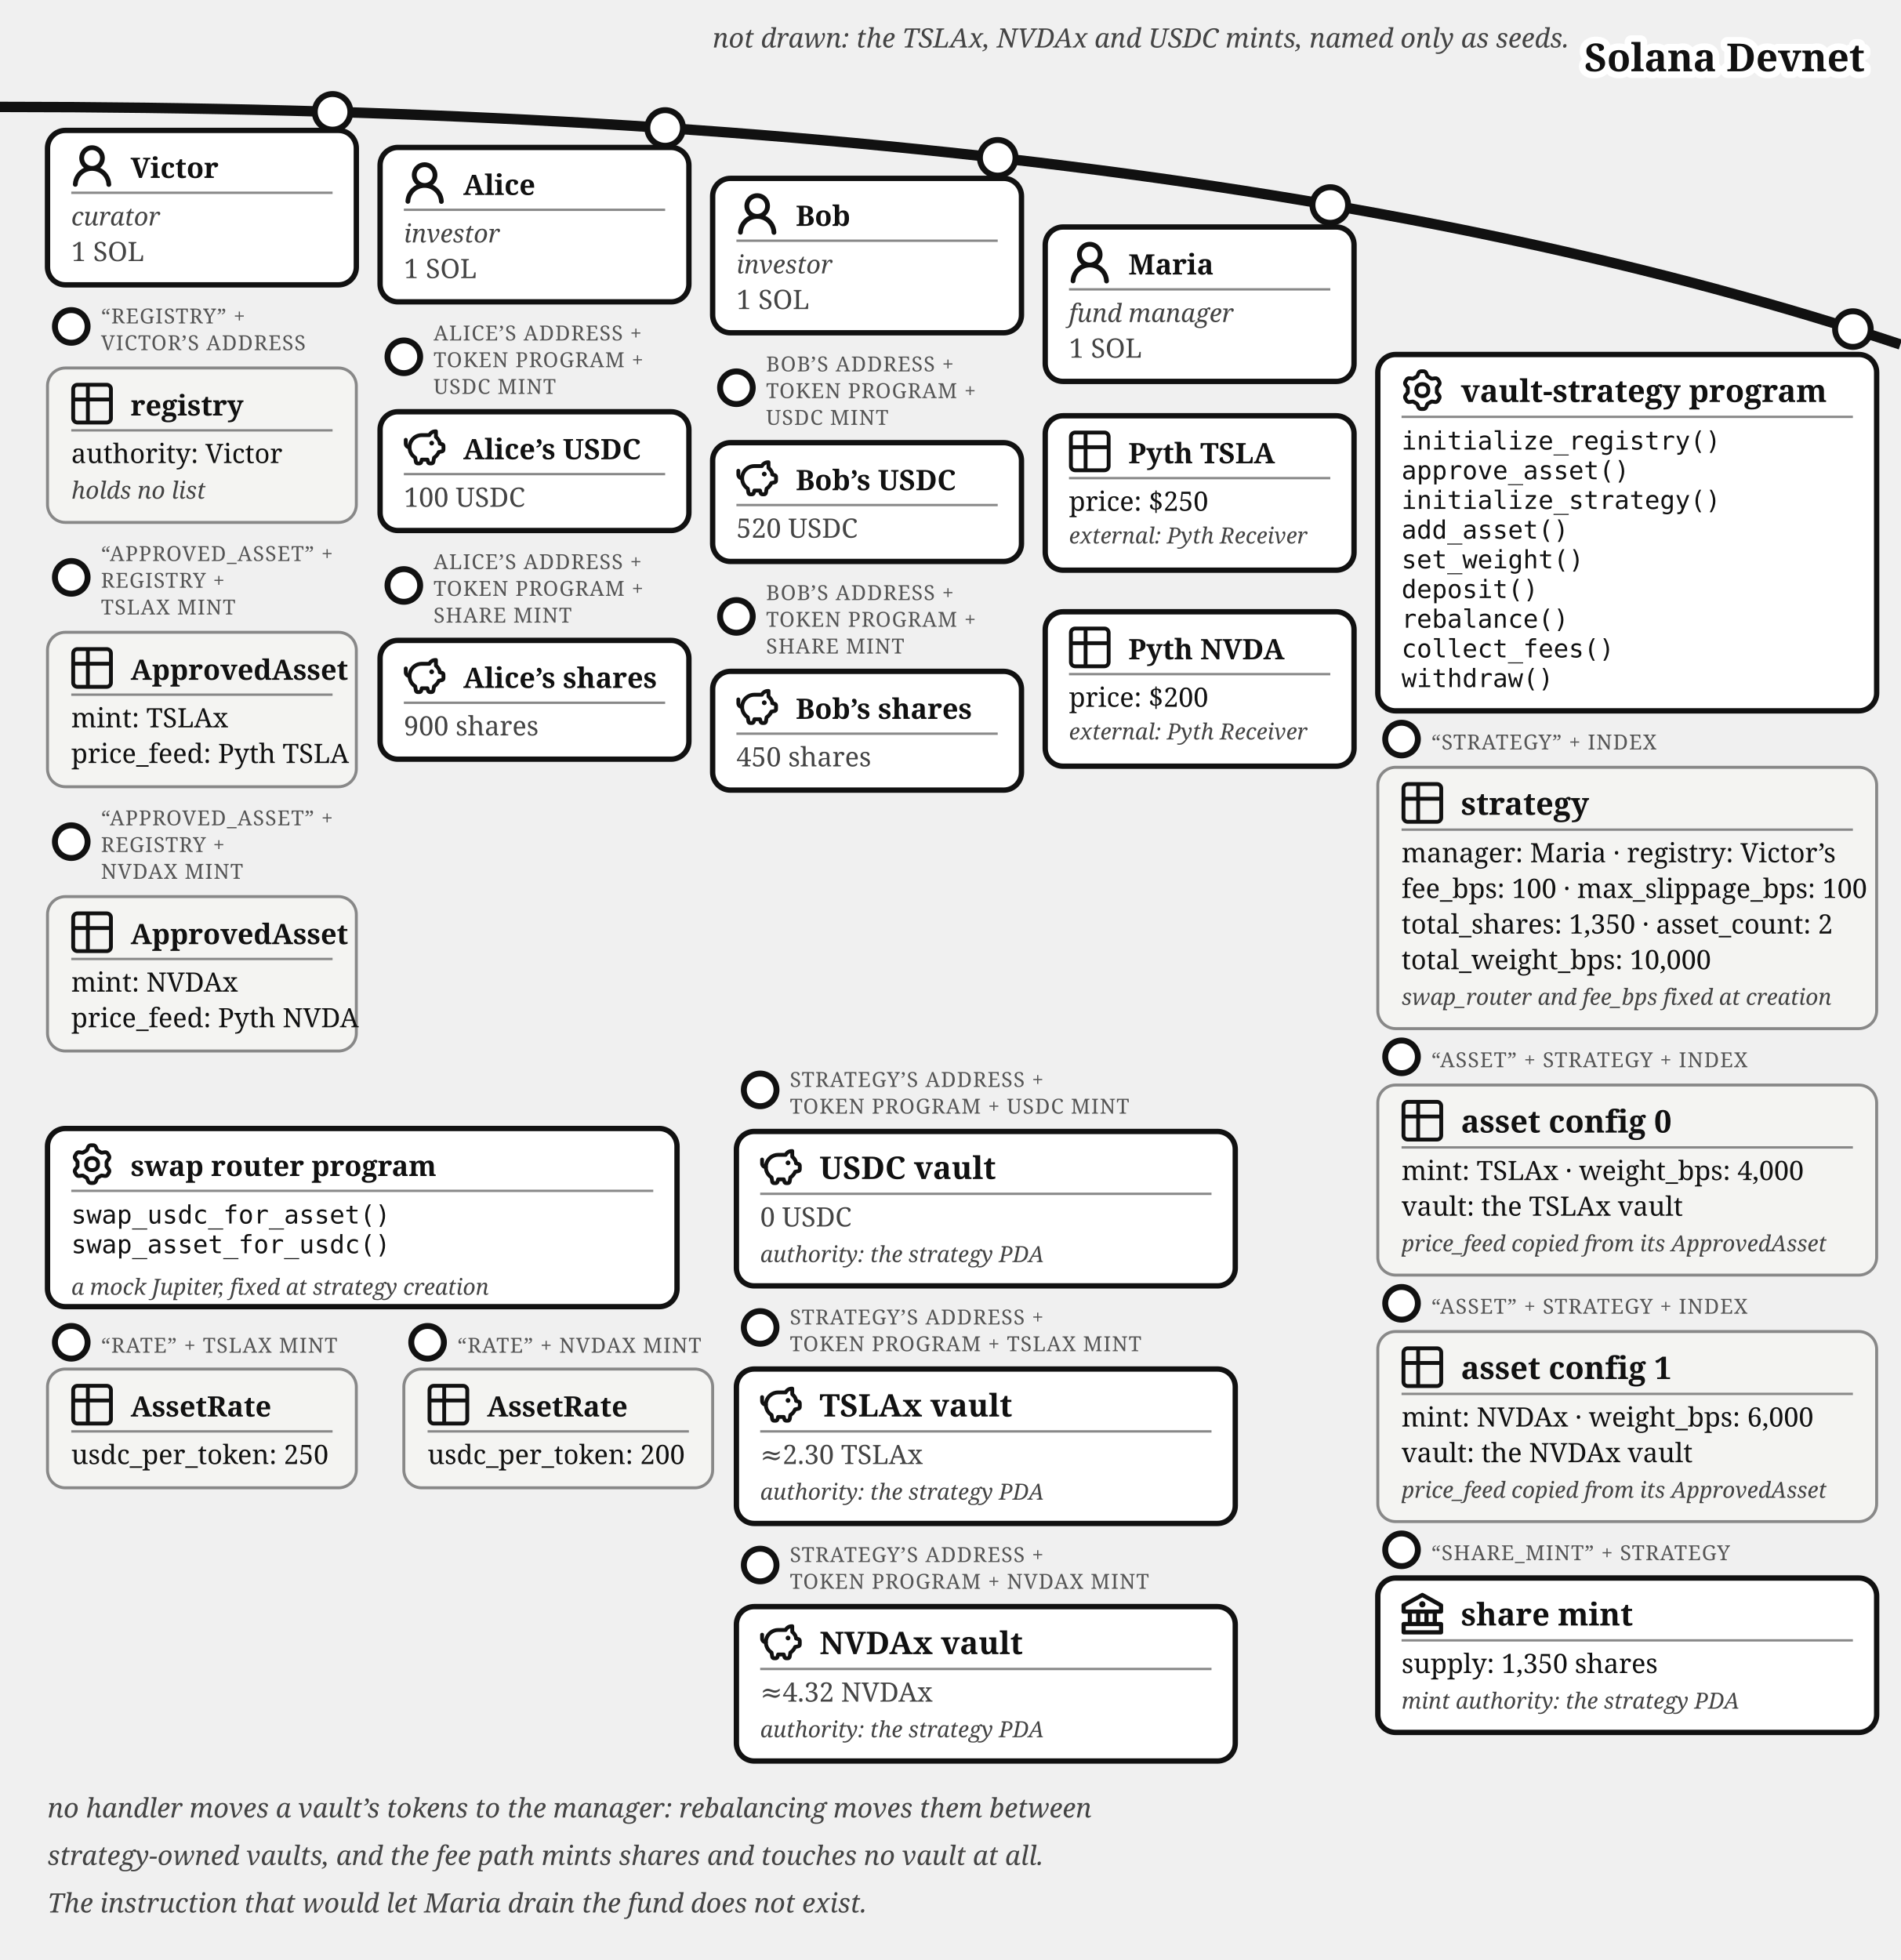
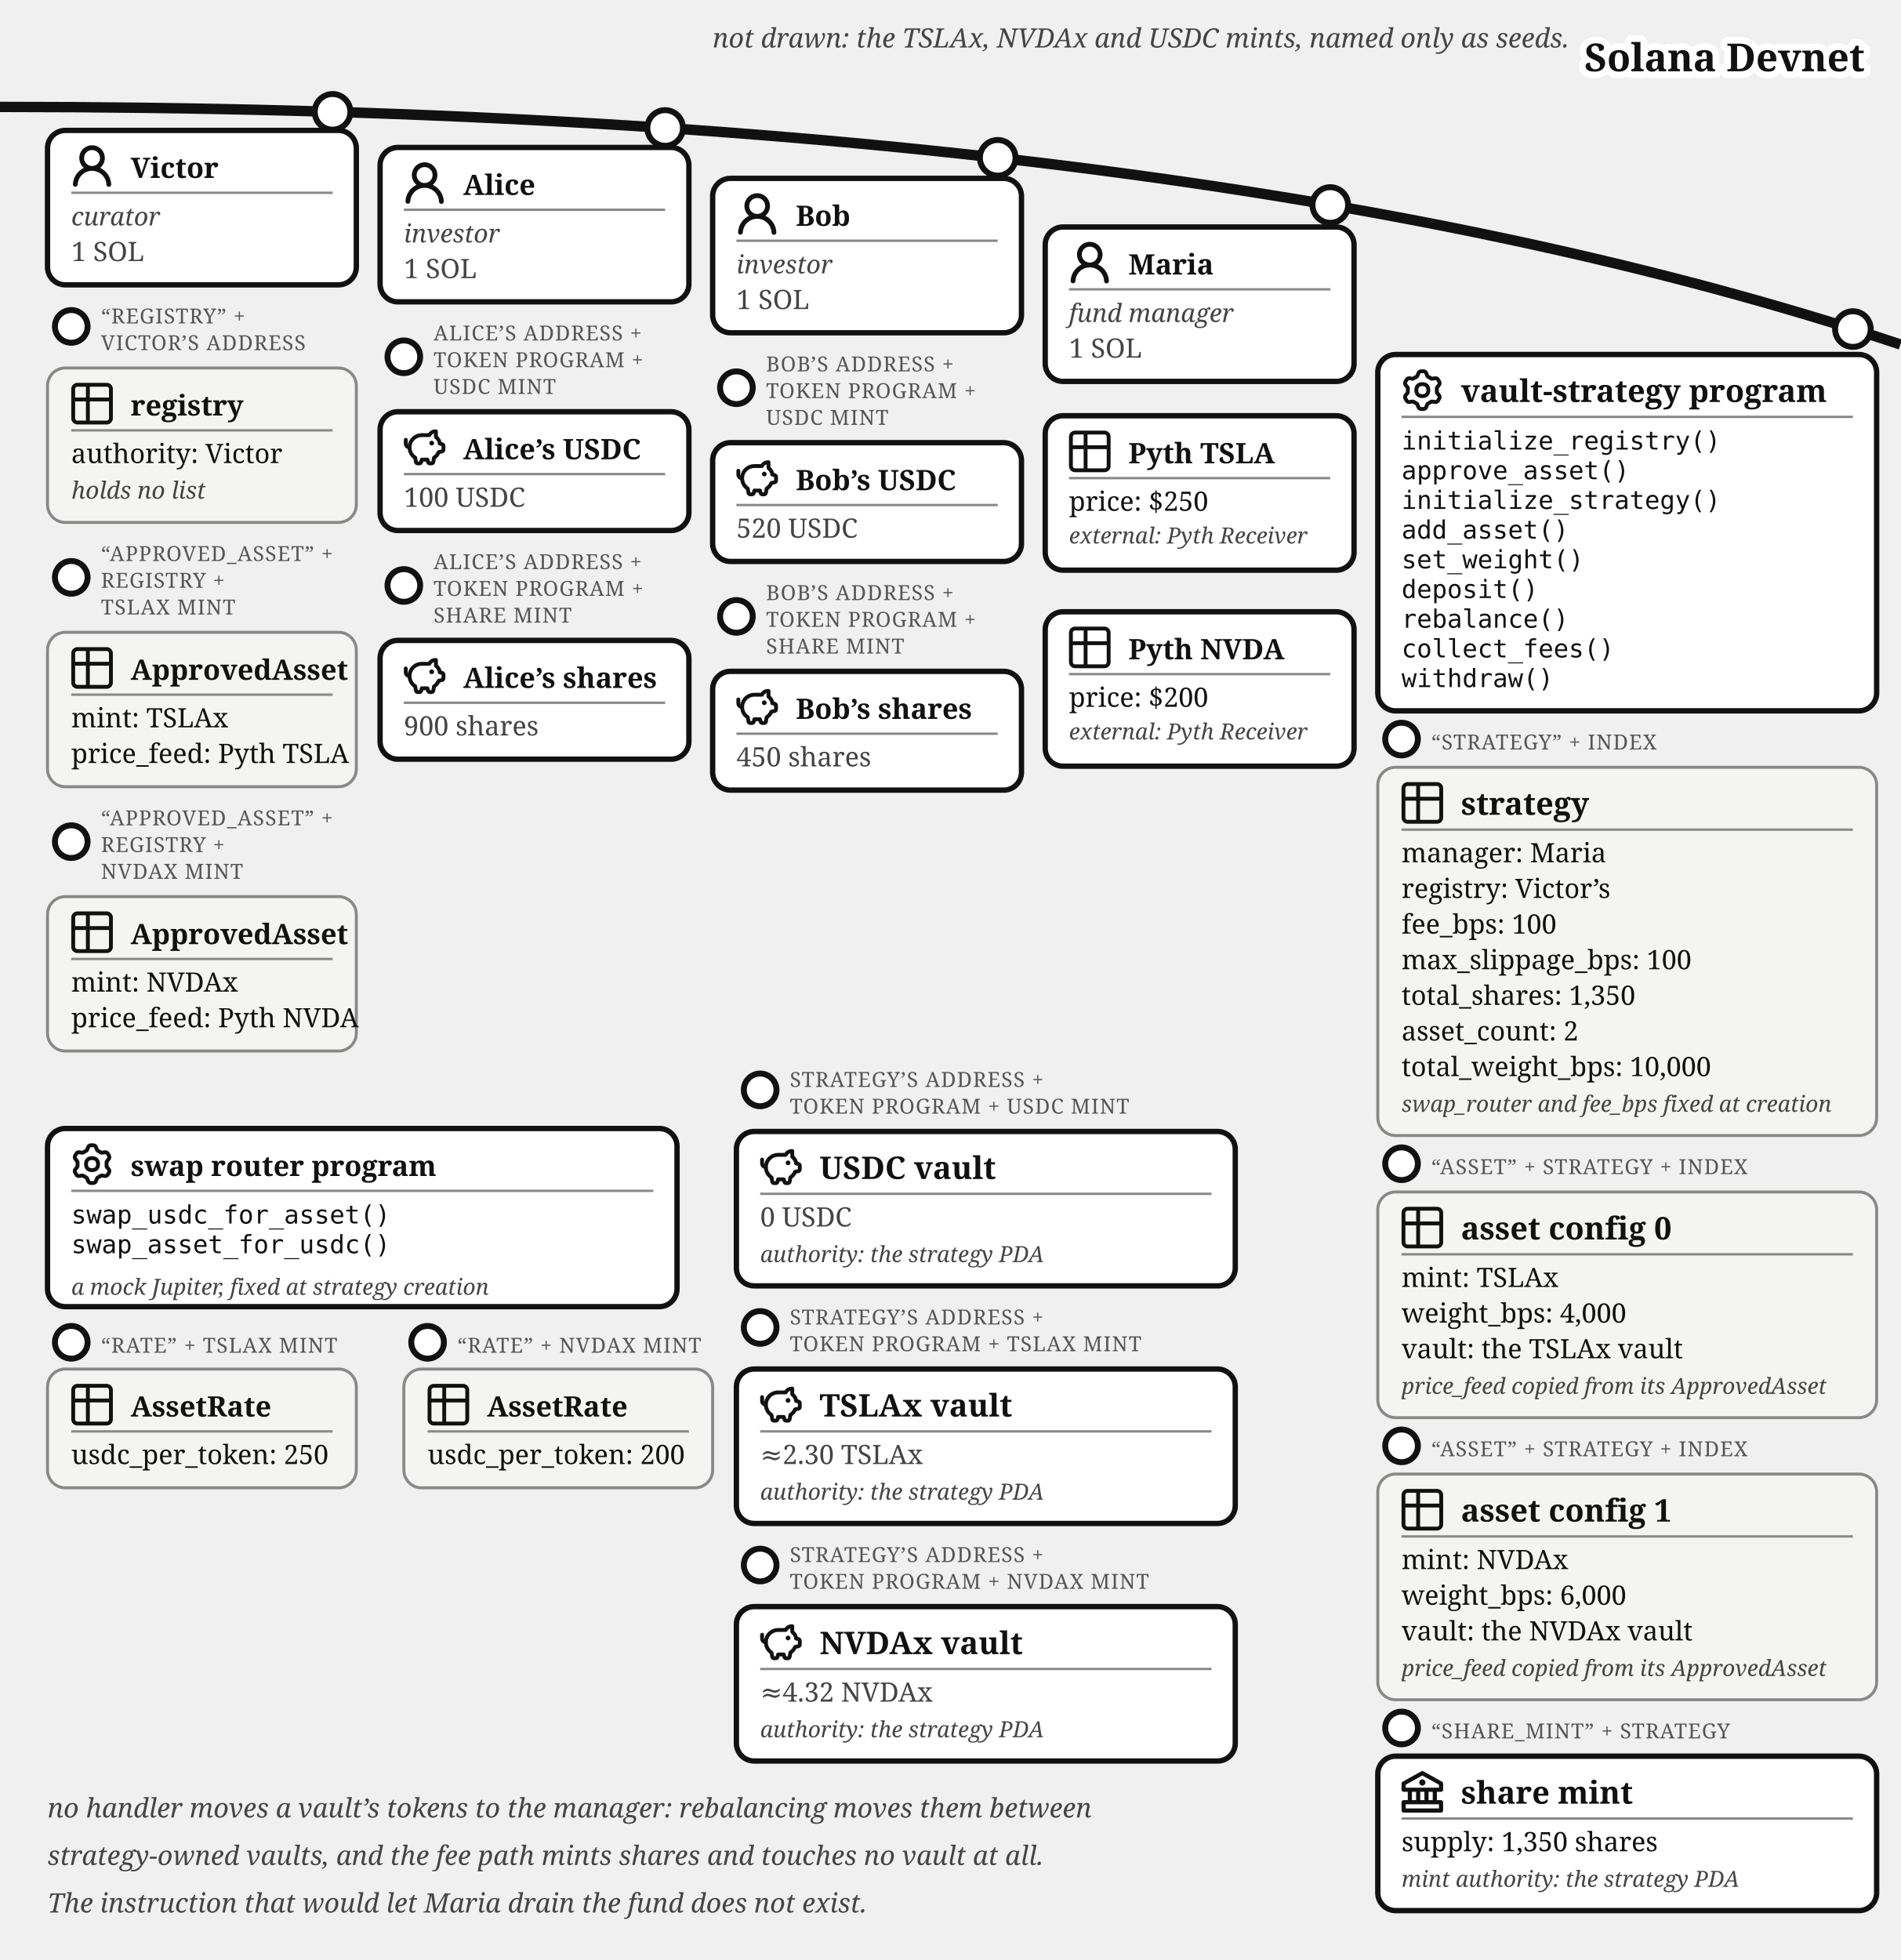
<svg xmlns="http://www.w3.org/2000/svg" viewBox="0 0 640 660" font-family="Georgia, serif" fill="#111">
  <path d="M 0,36 Q 400,36 640,116" fill="none" stroke="#111" stroke-width="3.5" />
  <text stroke="#fff" stroke-width="4.5" paint-order="stroke" stroke-linejoin="round" x="628" y="24" font-size="13" fill="#111" font-weight="bold" text-anchor="end">Solana Devnet</text>
  <text x="240" y="16" font-size="9" fill="#444" font-style="italic" text-anchor="start">not drawn: the TSLAx, NVDAx and USDC mints, named only as seeds.</text>
  <g>
    <circle cx="112" cy="37.663" r="6" fill="#fff" stroke="#111" stroke-width="2" />
    <rect x="16" y="43.917" width="104" height="52" rx="6" fill="#fff" stroke="#111" stroke-width="1.8" />
    <g transform="translate(24,48.9168)">
      <g transform="translate(-1.607,-1.079) scale(1.076)" fill="#111">
        <path d="M10.561 8.073a6 6 0 0 1 3.432 5.142a.75.75 0 1 1-1.498.07a4.5 4.5 0 0 0-8.99 0a.75.75 0 0 1-1.498-.07a6 6 0 0 1 3.431-5.142a3.999 3.999 0 1 1 5.123 0M10.5 5a2.5 2.5 0 1 0-5 0a2.5 2.5 0 0 0 5 0" />
      </g>
    </g>
    <text x="44" y="59.917" font-size="9.5" font-weight="bold">Victor</text>
    <line x1="24" y1="64.917" x2="112" y2="64.917" stroke="#888" stroke-width="0.8" />
    <text x="24" y="75.917" font-size="8.5" font-style="italic" fill="#444">curator</text>
    <text x="24" y="87.917" font-size="9" fill="#444">1 SOL</text>
  </g>
  <g>
    <circle cx="24" cy="109.917" r="5.5" fill="#fff" stroke="#111" stroke-width="2" />
    <text x="34" y="108.917" font-size="7" letter-spacing="0.3" fill="#555">“REGISTRY” +</text>
    <text x="34" y="117.917" font-size="7" letter-spacing="0.3" fill="#555">VICTOR’S ADDRESS</text>
    <rect x="16" y="123.917" width="104" height="52" rx="6" fill="#f4f4f2" stroke="#888" />
    <g transform="translate(24,128.917)">
      <g transform="translate(-1.467,-1.467) scale(0.706)" fill="none" stroke="#111" stroke-linecap="round" stroke-linejoin="round" stroke-width="1.843">
        <path d="M3 5a2 2 0 0 1 2-2h14a2 2 0 0 1 2 2v14a2 2 0 0 1-2 2H5a2 2 0 0 1-2-2zm0 5h18M10 3v18" />
      </g>
    </g>
    <text x="44" y="139.917" font-size="9.5" font-weight="bold">registry</text>
    <line x1="24" y1="144.917" x2="112" y2="144.917" stroke="#888" stroke-width="0.8" />
    <text x="24" y="155.917" font-size="9">authority: Victor</text>
    <text x="24" y="167.917" font-size="8" font-style="italic" fill="#444">holds no list</text>
  </g>
  <g>
    <circle cx="24" cy="194.417" r="5.5" fill="#fff" stroke="#111" stroke-width="2" />
    <text x="34" y="188.917" font-size="7" letter-spacing="0.3" fill="#555">“APPROVED_ASSET” +</text>
    <text x="34" y="197.917" font-size="7" letter-spacing="0.3" fill="#555">REGISTRY +</text>
    <text x="34" y="206.917" font-size="7" letter-spacing="0.3" fill="#555">TSLAX MINT</text>
    <rect x="16" y="212.917" width="104" height="52" rx="6" fill="#f4f4f2" stroke="#888" />
    <g transform="translate(24,217.917)">
      <g transform="translate(-1.467,-1.467) scale(0.706)" fill="none" stroke="#111" stroke-linecap="round" stroke-linejoin="round" stroke-width="1.843">
        <path d="M3 5a2 2 0 0 1 2-2h14a2 2 0 0 1 2 2v14a2 2 0 0 1-2 2H5a2 2 0 0 1-2-2zm0 5h18M10 3v18" />
      </g>
    </g>
    <text x="44" y="228.917" font-size="9.5" font-weight="bold">ApprovedAsset</text>
    <line x1="24" y1="233.917" x2="112" y2="233.917" stroke="#888" stroke-width="0.8" />
    <text x="24" y="244.917" font-size="9">mint: TSLAx</text>
    <text x="24" y="256.917" font-size="9">price_feed: Pyth TSLA</text>
  </g>
  <g>
    <circle cx="24" cy="283.417" r="5.5" fill="#fff" stroke="#111" stroke-width="2" />
    <text x="34" y="277.917" font-size="7" letter-spacing="0.3" fill="#555">“APPROVED_ASSET” +</text>
    <text x="34" y="286.917" font-size="7" letter-spacing="0.3" fill="#555">REGISTRY +</text>
    <text x="34" y="295.917" font-size="7" letter-spacing="0.3" fill="#555">NVDAX MINT</text>
    <rect x="16" y="301.917" width="104" height="52" rx="6" fill="#f4f4f2" stroke="#888" />
    <g transform="translate(24,306.917)">
      <g transform="translate(-1.467,-1.467) scale(0.706)" fill="none" stroke="#111" stroke-linecap="round" stroke-linejoin="round" stroke-width="1.843">
        <path d="M3 5a2 2 0 0 1 2-2h14a2 2 0 0 1 2 2v14a2 2 0 0 1-2 2H5a2 2 0 0 1-2-2zm0 5h18M10 3v18" />
      </g>
    </g>
    <text x="44" y="317.917" font-size="9.5" font-weight="bold">ApprovedAsset</text>
    <line x1="24" y1="322.917" x2="112" y2="322.917" stroke="#888" stroke-width="0.8" />
    <text x="24" y="333.917" font-size="9">mint: NVDAx</text>
    <text x="24" y="345.917" font-size="9">price_feed: Pyth NVDA</text>
  </g>
  <g>
    <circle cx="224" cy="43.091" r="6" fill="#fff" stroke="#111" stroke-width="2" />
    <rect x="128" y="49.644" width="104" height="52" rx="6" fill="#fff" stroke="#111" stroke-width="1.8" />
    <g transform="translate(136,54.6439)">
      <g transform="translate(-1.607,-1.079) scale(1.076)" fill="#111">
        <path d="M10.561 8.073a6 6 0 0 1 3.432 5.142a.75.75 0 1 1-1.498.07a4.5 4.5 0 0 0-8.99 0a.75.75 0 0 1-1.498-.07a6 6 0 0 1 3.431-5.142a3.999 3.999 0 1 1 5.123 0M10.5 5a2.5 2.5 0 1 0-5 0a2.5 2.5 0 0 0 5 0" />
      </g>
    </g>
    <text x="156" y="65.644" font-size="9.5" font-weight="bold">Alice</text>
    <line x1="136" y1="70.644" x2="224" y2="70.644" stroke="#888" stroke-width="0.8" />
    <text x="136" y="81.644" font-size="8.5" font-style="italic" fill="#444">investor</text>
    <text x="136" y="93.644" font-size="9" fill="#444">1 SOL</text>
  </g>
  <g>
    <circle cx="136" cy="120.144" r="5.5" fill="#fff" stroke="#111" stroke-width="2" />
    <text x="146" y="114.644" font-size="7" letter-spacing="0.3" fill="#555">ALICE’S ADDRESS +</text>
    <text x="146" y="123.644" font-size="7" letter-spacing="0.3" fill="#555">TOKEN PROGRAM +</text>
    <text x="146" y="132.644" font-size="7" letter-spacing="0.3" fill="#555">USDC MINT</text>
    <rect x="128" y="138.644" width="104" height="40" rx="6" fill="#fff" stroke="#111" stroke-width="1.8" />
    <g transform="translate(136,143.644)">
      <g transform="translate(-0.62,-0.62) scale(0.635)" fill="none" stroke="#111" stroke-linecap="round" stroke-linejoin="round" stroke-width="2.047">
        <path d="M14.5 5.5h-4A6.5 6.5 0 0 0 7 17.478l.288 1.738c.07.423.105.635.202.798a1 1 0 0 0 .49.416c.178.07.392.07.822.07c.397 0 .596 0 .764-.062a1 1 0 0 0 .479-.374c.1-.148.15-.34.246-.727l.209-.837h3l.21.837c.096.386.144.58.245.727a1 1 0 0 0 .479.374c.168.062.367.062.764.062c.43 0 .644 0 .821-.07a1 1 0 0 0 .49-.416c.098-.163.133-.375.203-.798L17 17.478a6.5 6.5 0 0 0 2.502-2.978l.89-.178c.77-.154 1.155-.231 1.381-.508c.227-.276.227-.669.227-1.453v-.3c0-.75 0-1.124-.212-1.396c-.212-.27-.575-.362-1.303-.544L20 10c0-1.5-1.167-2.833-2-3.5v-3h-.264c-1.37 0-2.623.774-3.236 2" />
        <path d="M15.875 9.75h-.125m.25 0a.25.25 0 1 1-.5 0a.25.25 0 0 1 .5 0M2 8v2a2 2 0 0 0 2 2" />
      </g>
    </g>
    <text x="156" y="154.644" font-size="9.5" font-weight="bold">Alice’s USDC</text>
    <line x1="136" y1="159.644" x2="224" y2="159.644" stroke="#888" stroke-width="0.8" />
    <text x="136" y="170.644" font-size="9" fill="#444">100 USDC</text>
  </g>
  <g>
    <circle cx="136" cy="197.144" r="5.5" fill="#fff" stroke="#111" stroke-width="2" />
    <text x="146" y="191.644" font-size="7" letter-spacing="0.3" fill="#555">ALICE’S ADDRESS +</text>
    <text x="146" y="200.644" font-size="7" letter-spacing="0.3" fill="#555">TOKEN PROGRAM +</text>
    <text x="146" y="209.644" font-size="7" letter-spacing="0.3" fill="#555">SHARE MINT</text>
    <rect x="128" y="215.644" width="104" height="40" rx="6" fill="#fff" stroke="#111" stroke-width="1.8" />
    <g transform="translate(136,220.644)">
      <g transform="translate(-0.62,-0.62) scale(0.635)" fill="none" stroke="#111" stroke-linecap="round" stroke-linejoin="round" stroke-width="2.047">
        <path d="M14.5 5.5h-4A6.5 6.5 0 0 0 7 17.478l.288 1.738c.07.423.105.635.202.798a1 1 0 0 0 .49.416c.178.07.392.07.822.07c.397 0 .596 0 .764-.062a1 1 0 0 0 .479-.374c.1-.148.15-.34.246-.727l.209-.837h3l.21.837c.096.386.144.58.245.727a1 1 0 0 0 .479.374c.168.062.367.062.764.062c.43 0 .644 0 .821-.07a1 1 0 0 0 .49-.416c.098-.163.133-.375.203-.798L17 17.478a6.5 6.5 0 0 0 2.502-2.978l.89-.178c.77-.154 1.155-.231 1.381-.508c.227-.276.227-.669.227-1.453v-.3c0-.75 0-1.124-.212-1.396c-.212-.27-.575-.362-1.303-.544L20 10c0-1.5-1.167-2.833-2-3.5v-3h-.264c-1.37 0-2.623.774-3.236 2" />
        <path d="M15.875 9.75h-.125m.25 0a.25.25 0 1 1-.5 0a.25.25 0 0 1 .5 0M2 8v2a2 2 0 0 0 2 2" />
      </g>
    </g>
    <text x="156" y="231.644" font-size="9.5" font-weight="bold">Alice’s shares</text>
    <line x1="136" y1="236.644" x2="224" y2="236.644" stroke="#888" stroke-width="0.8" />
    <text x="136" y="247.644" font-size="9" fill="#444">900 shares</text>
  </g>
  <g>
    <circle cx="336" cy="53.138" r="6" fill="#fff" stroke="#111" stroke-width="2" />
    <rect x="240" y="60.062" width="104" height="52" rx="6" fill="#fff" stroke="#111" stroke-width="1.8" />
    <g transform="translate(248,65.0617)">
      <g transform="translate(-1.607,-1.079) scale(1.076)" fill="#111">
        <path d="M10.561 8.073a6 6 0 0 1 3.432 5.142a.75.75 0 1 1-1.498.07a4.5 4.5 0 0 0-8.99 0a.75.75 0 0 1-1.498-.07a6 6 0 0 1 3.431-5.142a3.999 3.999 0 1 1 5.123 0M10.5 5a2.5 2.5 0 1 0-5 0a2.5 2.5 0 0 0 5 0" />
      </g>
    </g>
    <text x="268" y="76.062" font-size="9.5" font-weight="bold">Bob</text>
    <line x1="248" y1="81.062" x2="336" y2="81.062" stroke="#888" stroke-width="0.8" />
    <text x="248" y="92.062" font-size="8.5" font-style="italic" fill="#444">investor</text>
    <text x="248" y="104.062" font-size="9" fill="#444">1 SOL</text>
  </g>
  <g>
    <circle cx="248" cy="130.562" r="5.5" fill="#fff" stroke="#111" stroke-width="2" />
    <text x="258" y="125.062" font-size="7" letter-spacing="0.3" fill="#555">BOB’S ADDRESS +</text>
    <text x="258" y="134.062" font-size="7" letter-spacing="0.3" fill="#555">TOKEN PROGRAM +</text>
    <text x="258" y="143.062" font-size="7" letter-spacing="0.3" fill="#555">USDC MINT</text>
    <rect x="240" y="149.062" width="104" height="40" rx="6" fill="#fff" stroke="#111" stroke-width="1.8" />
    <g transform="translate(248,154.062)">
      <g transform="translate(-0.62,-0.62) scale(0.635)" fill="none" stroke="#111" stroke-linecap="round" stroke-linejoin="round" stroke-width="2.047">
        <path d="M14.5 5.5h-4A6.5 6.5 0 0 0 7 17.478l.288 1.738c.07.423.105.635.202.798a1 1 0 0 0 .49.416c.178.07.392.07.822.07c.397 0 .596 0 .764-.062a1 1 0 0 0 .479-.374c.1-.148.15-.34.246-.727l.209-.837h3l.21.837c.096.386.144.58.245.727a1 1 0 0 0 .479.374c.168.062.367.062.764.062c.43 0 .644 0 .821-.07a1 1 0 0 0 .49-.416c.098-.163.133-.375.203-.798L17 17.478a6.5 6.5 0 0 0 2.502-2.978l.89-.178c.77-.154 1.155-.231 1.381-.508c.227-.276.227-.669.227-1.453v-.3c0-.75 0-1.124-.212-1.396c-.212-.27-.575-.362-1.303-.544L20 10c0-1.5-1.167-2.833-2-3.5v-3h-.264c-1.37 0-2.623.774-3.236 2" />
        <path d="M15.875 9.75h-.125m.25 0a.25.25 0 1 1-.5 0a.25.25 0 0 1 .5 0M2 8v2a2 2 0 0 0 2 2" />
      </g>
    </g>
    <text x="268" y="165.062" font-size="9.5" font-weight="bold">Bob’s USDC</text>
    <line x1="248" y1="170.062" x2="336" y2="170.062" stroke="#888" stroke-width="0.8" />
    <text x="248" y="181.062" font-size="9" fill="#444">520 USDC</text>
  </g>
  <g>
    <circle cx="248" cy="207.562" r="5.5" fill="#fff" stroke="#111" stroke-width="2" />
    <text x="258" y="202.062" font-size="7" letter-spacing="0.3" fill="#555">BOB’S ADDRESS +</text>
    <text x="258" y="211.062" font-size="7" letter-spacing="0.3" fill="#555">TOKEN PROGRAM +</text>
    <text x="258" y="220.062" font-size="7" letter-spacing="0.3" fill="#555">SHARE MINT</text>
    <rect x="240" y="226.062" width="104" height="40" rx="6" fill="#fff" stroke="#111" stroke-width="1.8" />
    <g transform="translate(248,231.062)">
      <g transform="translate(-0.62,-0.62) scale(0.635)" fill="none" stroke="#111" stroke-linecap="round" stroke-linejoin="round" stroke-width="2.047">
        <path d="M14.5 5.5h-4A6.5 6.5 0 0 0 7 17.478l.288 1.738c.07.423.105.635.202.798a1 1 0 0 0 .49.416c.178.07.392.07.822.07c.397 0 .596 0 .764-.062a1 1 0 0 0 .479-.374c.1-.148.15-.34.246-.727l.209-.837h3l.21.837c.096.386.144.58.245.727a1 1 0 0 0 .479.374c.168.062.367.062.764.062c.43 0 .644 0 .821-.07a1 1 0 0 0 .49-.416c.098-.163.133-.375.203-.798L17 17.478a6.5 6.5 0 0 0 2.502-2.978l.89-.178c.77-.154 1.155-.231 1.381-.508c.227-.276.227-.669.227-1.453v-.3c0-.75 0-1.124-.212-1.396c-.212-.27-.575-.362-1.303-.544L20 10c0-1.5-1.167-2.833-2-3.5v-3h-.264c-1.37 0-2.623.774-3.236 2" />
        <path d="M15.875 9.75h-.125m.25 0a.25.25 0 1 1-.5 0a.25.25 0 0 1 .5 0M2 8v2a2 2 0 0 0 2 2" />
      </g>
    </g>
    <text x="268" y="242.062" font-size="9.5" font-weight="bold">Bob’s shares</text>
    <line x1="248" y1="247.062" x2="336" y2="247.062" stroke="#888" stroke-width="0.8" />
    <text x="248" y="258.062" font-size="9" fill="#444">450 shares</text>
  </g>
  <g>
    <circle cx="448" cy="69.033" r="6" fill="#fff" stroke="#111" stroke-width="2" />
    <rect x="352" y="76.436" width="104" height="52" rx="6" fill="#fff" stroke="#111" stroke-width="1.8" />
    <g transform="translate(360,81.4364)">
      <g transform="translate(-1.607,-1.079) scale(1.076)" fill="#111">
        <path d="M10.561 8.073a6 6 0 0 1 3.432 5.142a.75.75 0 1 1-1.498.07a4.5 4.5 0 0 0-8.99 0a.75.75 0 0 1-1.498-.07a6 6 0 0 1 3.431-5.142a3.999 3.999 0 1 1 5.123 0M10.5 5a2.5 2.5 0 1 0-5 0a2.5 2.5 0 0 0 5 0" />
      </g>
    </g>
    <text x="380" y="92.436" font-size="9.5" font-weight="bold">Maria</text>
    <line x1="360" y1="97.436" x2="448" y2="97.436" stroke="#888" stroke-width="0.8" />
    <text x="360" y="108.436" font-size="8.5" font-style="italic" fill="#444">fund manager</text>
    <text x="360" y="120.436" font-size="9" fill="#444">1 SOL</text>
  </g>
  <g>
    <rect x="352" y="140" width="104" height="52" rx="6" fill="#fff" stroke="#111" stroke-width="1.8" />
    <g transform="translate(360,145)">
      <g transform="translate(-1.467,-1.467) scale(0.706)" fill="none" stroke="#111" stroke-linecap="round" stroke-linejoin="round" stroke-width="1.843">
        <path d="M3 5a2 2 0 0 1 2-2h14a2 2 0 0 1 2 2v14a2 2 0 0 1-2 2H5a2 2 0 0 1-2-2zm0 5h18M10 3v18" />
      </g>
    </g>
    <text x="380" y="156" font-size="9.5" font-weight="bold">Pyth TSLA</text>
    <line x1="360" y1="161" x2="448" y2="161" stroke="#888" stroke-width="0.8" />
    <text x="360" y="172" font-size="9">price: $250</text>
    <text x="360" y="183" font-size="7.5" font-style="italic" fill="#444">external: Pyth Receiver</text>
  </g>
  <g>
    <rect x="352" y="206" width="104" height="52" rx="6" fill="#fff" stroke="#111" stroke-width="1.8" />
    <g transform="translate(360,211)">
      <g transform="translate(-1.467,-1.467) scale(0.706)" fill="none" stroke="#111" stroke-linecap="round" stroke-linejoin="round" stroke-width="1.843">
        <path d="M3 5a2 2 0 0 1 2-2h14a2 2 0 0 1 2 2v14a2 2 0 0 1-2 2H5a2 2 0 0 1-2-2zm0 5h18M10 3v18" />
      </g>
    </g>
    <text x="380" y="222" font-size="9.5" font-weight="bold">Pyth NVDA</text>
    <line x1="360" y1="227" x2="448" y2="227" stroke="#888" stroke-width="0.8" />
    <text x="360" y="238" font-size="9">price: $200</text>
    <text x="360" y="249" font-size="7.5" font-style="italic" fill="#444">external: Pyth Receiver</text>
  </g>
  <g>
    <circle cx="624" cy="110.812" r="6" fill="#fff" stroke="#111" stroke-width="2" />
    <rect x="464" y="119.37" width="168" height="120" rx="6" fill="#fff" stroke="#111" stroke-width="1.8" />
    <g transform="translate(472,124.37)">
      <g transform="translate(-0.113,-0.112) scale(1.016)" fill="none" stroke="#111" stroke-linecap="round" stroke-linejoin="round" stroke-width="1.28">
        <path d="M11.808 7.727c0 .05.017.1.048.14l.667.84a.96.96 0 0 1 .082 1.08l-.392.676a.96.96 0 0 1-.975.47l-1.063-.16a.23.23 0 0 0-.145.027l-1.26.727a.23.23 0 0 0-.096.112l-.392 1a.96.96 0 0 1-.893.611h-.782a.96.96 0 0 1-.893-.61l-.392-1a.23.23 0 0 0-.096-.113L3.967 10.8a.23.23 0 0 0-.145-.028l-1.063.162a.96.96 0 0 1-.976-.47l-.39-.677a.96.96 0 0 1 .08-1.08l.67-.84a.22.22 0 0 0 .05-.14V6.273c0-.05-.018-.1-.05-.14l-.67-.84a.96.96 0 0 1-.08-1.08l.39-.676a.96.96 0 0 1 .976-.47l1.06.16a.23.23 0 0 0 .145-.027l1.262-.73a.23.23 0 0 0 .096-.113l.394-.996A.96.96 0 0 1 6.61.75h.784a.96.96 0 0 1 .893.61l.392.997q.028.075.096.116l1.26.727a.23.23 0 0 0 .145.028l1.062-.162a.96.96 0 0 1 .976.47l.391.677a.96.96 0 0 1-.081 1.08l-.67.84a.22.22 0 0 0-.049.14v1.454Z" />
        <path d="M7 8.996c1.277 0 1.996-.719 1.996-1.996S8.277 5.004 7 5.004S5.004 5.723 5.004 7S5.723 8.996 7 8.996" />
      </g>
    </g>
    <text x="492" y="135.37" font-size="10.5" font-weight="bold">vault-strategy program</text>
    <line x1="472" y1="140.37" x2="624" y2="140.37" stroke="#888" stroke-width="0.8" />
    <text x="472" y="151.37" font-size="8.5" font-family="Menlo, monospace">initialize_registry()</text>
    <text x="472" y="161.37" font-size="8.5" font-family="Menlo, monospace">approve_asset()</text>
    <text x="472" y="171.37" font-size="8.5" font-family="Menlo, monospace">initialize_strategy()</text>
    <text x="472" y="181.37" font-size="8.5" font-family="Menlo, monospace">add_asset()</text>
    <text x="472" y="191.37" font-size="8.5" font-family="Menlo, monospace">set_weight()</text>
    <text x="472" y="201.37" font-size="8.5" font-family="Menlo, monospace">deposit()</text>
    <text x="472" y="211.37" font-size="8.5" font-family="Menlo, monospace">rebalance()</text>
    <text x="472" y="221.37" font-size="8.5" font-family="Menlo, monospace">collect_fees()</text>
    <text x="472" y="231.37" font-size="8.5" font-family="Menlo, monospace">withdraw()</text>
  </g>
  <g>
    <circle cx="472" cy="248.87" r="5.5" fill="#fff" stroke="#111" stroke-width="2" />
    <text x="482" y="252.37" font-size="7" letter-spacing="0.3" fill="#555">“STRATEGY” + INDEX</text>
-     <rect x="464" y="258.37" width="168" height="88" rx="6" fill="#f4f4f2" stroke="#888" />
+     <rect x="464" y="258.37" width="168" height="124" rx="6" fill="#f4f4f2" stroke="#888" />
    <g transform="translate(472,263.37)">
      <g transform="translate(-1.467,-1.467) scale(0.706)" fill="none" stroke="#111" stroke-linecap="round" stroke-linejoin="round" stroke-width="1.843">
        <path d="M3 5a2 2 0 0 1 2-2h14a2 2 0 0 1 2 2v14a2 2 0 0 1-2 2H5a2 2 0 0 1-2-2zm0 5h18M10 3v18" />
      </g>
    </g>
    <text x="492" y="274.37" font-size="10.5" font-weight="bold">strategy</text>
    <line x1="472" y1="279.37" x2="624" y2="279.37" stroke="#888" stroke-width="0.8" />
-     <text x="472" y="290.37" font-size="9">manager: Maria · registry: Victor’s</text>
-     <text x="472" y="302.37" font-size="9">fee_bps: 100 · max_slippage_bps: 100</text>
-     <text x="472" y="314.37" font-size="9">total_shares: 1,350 · asset_count: 2</text>
-     <text x="472" y="326.37" font-size="9">total_weight_bps: 10,000</text>
-     <text x="472" y="338.37" font-size="7.5" font-style="italic" fill="#444">swap_router and fee_bps fixed at creation</text>
-   </g>
-   <g>
-     <circle cx="472" cy="355.87" r="5.5" fill="#fff" stroke="#111" stroke-width="2" />
-     <text x="482" y="359.37" font-size="7" letter-spacing="0.3" fill="#555">“ASSET” + STRATEGY + INDEX</text>
-     <rect x="464" y="365.37" width="168" height="64" rx="6" fill="#f4f4f2" stroke="#888" />
-     <g transform="translate(472,370.37)">
-       <g transform="translate(-1.467,-1.467) scale(0.706)" fill="none" stroke="#111" stroke-linecap="round" stroke-linejoin="round" stroke-width="1.843">
-         <path d="M3 5a2 2 0 0 1 2-2h14a2 2 0 0 1 2 2v14a2 2 0 0 1-2 2H5a2 2 0 0 1-2-2zm0 5h18M10 3v18" />
-       </g>
-     </g>
-     <text x="492" y="381.37" font-size="10.5" font-weight="bold">asset config 0</text>
-     <line x1="472" y1="386.37" x2="624" y2="386.37" stroke="#888" stroke-width="0.8" />
-     <text x="472" y="397.37" font-size="9">mint: TSLAx · weight_bps: 4,000</text>
-     <text x="472" y="409.37" font-size="9">vault: the TSLAx vault</text>
-     <text x="472" y="421.37" font-size="7.5" font-style="italic" fill="#444">price_feed copied from its ApprovedAsset</text>
-   </g>
-   <g>
-     <circle cx="472" cy="438.87" r="5.5" fill="#fff" stroke="#111" stroke-width="2" />
-     <text x="482" y="442.37" font-size="7" letter-spacing="0.3" fill="#555">“ASSET” + STRATEGY + INDEX</text>
-     <rect x="464" y="448.37" width="168" height="64" rx="6" fill="#f4f4f2" stroke="#888" />
-     <g transform="translate(472,453.37)">
-       <g transform="translate(-1.467,-1.467) scale(0.706)" fill="none" stroke="#111" stroke-linecap="round" stroke-linejoin="round" stroke-width="1.843">
-         <path d="M3 5a2 2 0 0 1 2-2h14a2 2 0 0 1 2 2v14a2 2 0 0 1-2 2H5a2 2 0 0 1-2-2zm0 5h18M10 3v18" />
-       </g>
-     </g>
-     <text x="492" y="464.37" font-size="10.5" font-weight="bold">asset config 1</text>
-     <line x1="472" y1="469.37" x2="624" y2="469.37" stroke="#888" stroke-width="0.8" />
-     <text x="472" y="480.37" font-size="9">mint: NVDAx · weight_bps: 6,000</text>
-     <text x="472" y="492.37" font-size="9">vault: the NVDAx vault</text>
-     <text x="472" y="504.37" font-size="7.5" font-style="italic" fill="#444">price_feed copied from its ApprovedAsset</text>
-   </g>
-   <g>
-     <circle cx="472" cy="521.87" r="5.5" fill="#fff" stroke="#111" stroke-width="2" />
-     <text x="482" y="525.37" font-size="7" letter-spacing="0.3" fill="#555">“SHARE_MINT” + STRATEGY</text>
-     <rect x="464" y="531.37" width="168" height="52" rx="6" fill="#fff" stroke="#111" stroke-width="1.8" />
-     <g transform="translate(472,536.37)">
+     <text x="472" y="290.37" font-size="9">manager: Maria</text>
+     <text x="472" y="302.37" font-size="9">registry: Victor’s</text>
+     <text x="472" y="314.37" font-size="9">fee_bps: 100</text>
+     <text x="472" y="326.37" font-size="9">max_slippage_bps: 100</text>
+     <text x="472" y="338.37" font-size="9">total_shares: 1,350</text>
+     <text x="472" y="350.37" font-size="9">asset_count: 2</text>
+     <text x="472" y="362.37" font-size="9">total_weight_bps: 10,000</text>
+     <text x="472" y="374.37" font-size="7.5" font-style="italic" fill="#444">swap_router and fee_bps fixed at creation</text>
+   </g>
+   <g>
+     <circle cx="472" cy="391.87" r="5.5" fill="#fff" stroke="#111" stroke-width="2" />
+     <text x="482" y="395.37" font-size="7" letter-spacing="0.3" fill="#555">“ASSET” + STRATEGY + INDEX</text>
+     <rect x="464" y="401.37" width="168" height="76" rx="6" fill="#f4f4f2" stroke="#888" />
+     <g transform="translate(472,406.37)">
+       <g transform="translate(-1.467,-1.467) scale(0.706)" fill="none" stroke="#111" stroke-linecap="round" stroke-linejoin="round" stroke-width="1.843">
+         <path d="M3 5a2 2 0 0 1 2-2h14a2 2 0 0 1 2 2v14a2 2 0 0 1-2 2H5a2 2 0 0 1-2-2zm0 5h18M10 3v18" />
+       </g>
+     </g>
+     <text x="492" y="417.37" font-size="10.5" font-weight="bold">asset config 0</text>
+     <line x1="472" y1="422.37" x2="624" y2="422.37" stroke="#888" stroke-width="0.8" />
+     <text x="472" y="433.37" font-size="9">mint: TSLAx</text>
+     <text x="472" y="445.37" font-size="9">weight_bps: 4,000</text>
+     <text x="472" y="457.37" font-size="9">vault: the TSLAx vault</text>
+     <text x="472" y="469.37" font-size="7.5" font-style="italic" fill="#444">price_feed copied from its ApprovedAsset</text>
+   </g>
+   <g>
+     <circle cx="472" cy="486.87" r="5.5" fill="#fff" stroke="#111" stroke-width="2" />
+     <text x="482" y="490.37" font-size="7" letter-spacing="0.3" fill="#555">“ASSET” + STRATEGY + INDEX</text>
+     <rect x="464" y="496.37" width="168" height="76" rx="6" fill="#f4f4f2" stroke="#888" />
+     <g transform="translate(472,501.37)">
+       <g transform="translate(-1.467,-1.467) scale(0.706)" fill="none" stroke="#111" stroke-linecap="round" stroke-linejoin="round" stroke-width="1.843">
+         <path d="M3 5a2 2 0 0 1 2-2h14a2 2 0 0 1 2 2v14a2 2 0 0 1-2 2H5a2 2 0 0 1-2-2zm0 5h18M10 3v18" />
+       </g>
+     </g>
+     <text x="492" y="512.37" font-size="10.5" font-weight="bold">asset config 1</text>
+     <line x1="472" y1="517.37" x2="624" y2="517.37" stroke="#888" stroke-width="0.8" />
+     <text x="472" y="528.37" font-size="9">mint: NVDAx</text>
+     <text x="472" y="540.37" font-size="9">weight_bps: 6,000</text>
+     <text x="472" y="552.37" font-size="9">vault: the NVDAx vault</text>
+     <text x="472" y="564.37" font-size="7.5" font-style="italic" fill="#444">price_feed copied from its ApprovedAsset</text>
+   </g>
+   <g>
+     <circle cx="472" cy="581.87" r="5.5" fill="#fff" stroke="#111" stroke-width="2" />
+     <text x="482" y="585.37" font-size="7" letter-spacing="0.3" fill="#555">“SHARE_MINT” + STRATEGY</text>
+     <rect x="464" y="591.37" width="168" height="52" rx="6" fill="#fff" stroke="#111" stroke-width="1.8" />
+     <g transform="translate(472,596.37)">
      <g transform="translate(-1.4,-1.401) scale(0.7)" fill="#111">
        <path d="m21.49 7.13l-9-5a.99.99 0 0 0-.97 0l-9.01 5C2.19 7.31 2 7.64 2 8v3c0 .55.45 1 1 1h2v4H3c-.55 0-1 .45-1 1v4c0 .55.45 1 1 1h18c.55 0 1-.45 1-1v-4c0-.55-.45-1-1-1h-2v-4h2c.55 0 1-.45 1-1V8a1 1 0 0 0-.51-.87M7 12h2v4H7zm6 0v4h-2v-4zm7 6v2H4v-2zm-3-2h-2v-4h2zm3-6H4V8.59l8-4.44l8 4.44z" />
        <path d="M12 6a1.5 1.5 0 1 0 0 3a1.5 1.5 0 1 0 0-3" />
      </g>
    </g>
-     <text x="492" y="547.37" font-size="10.5" font-weight="bold">share mint</text>
-     <line x1="472" y1="552.37" x2="624" y2="552.37" stroke="#888" stroke-width="0.8" />
-     <text x="472" y="563.37" font-size="9">supply: 1,350 shares</text>
-     <text x="472" y="575.37" font-size="7.5" font-style="italic" fill="#444">mint authority: the strategy PDA</text>
+     <text x="492" y="607.37" font-size="10.5" font-weight="bold">share mint</text>
+     <line x1="472" y1="612.37" x2="624" y2="612.37" stroke="#888" stroke-width="0.8" />
+     <text x="472" y="623.37" font-size="9">supply: 1,350 shares</text>
+     <text x="472" y="635.37" font-size="7.5" font-style="italic" fill="#444">mint authority: the strategy PDA</text>
  </g>
  <g transform="translate(-216,-230.37)">
    <g>
      <circle cx="472" cy="597.37" r="5.5" fill="#fff" stroke="#111" stroke-width="2" />
      <text x="482" y="596.37" font-size="7" letter-spacing="0.3" fill="#555">STRATEGY’S ADDRESS +</text>
      <text x="482" y="605.37" font-size="7" letter-spacing="0.3" fill="#555">TOKEN PROGRAM + USDC MINT</text>
      <rect x="464" y="611.37" width="168" height="52" rx="6" fill="#fff" stroke="#111" stroke-width="1.8" />
      <g transform="translate(472,616.37)">
        <g transform="translate(-0.62,-0.62) scale(0.635)" fill="none" stroke="#111" stroke-linecap="round" stroke-linejoin="round" stroke-width="2.047">
          <path d="M14.5 5.5h-4A6.5 6.5 0 0 0 7 17.478l.288 1.738c.07.423.105.635.202.798a1 1 0 0 0 .49.416c.178.07.392.07.822.07c.397 0 .596 0 .764-.062a1 1 0 0 0 .479-.374c.1-.148.15-.34.246-.727l.209-.837h3l.21.837c.096.386.144.58.245.727a1 1 0 0 0 .479.374c.168.062.367.062.764.062c.43 0 .644 0 .821-.07a1 1 0 0 0 .49-.416c.098-.163.133-.375.203-.798L17 17.478a6.5 6.5 0 0 0 2.502-2.978l.89-.178c.77-.154 1.155-.231 1.381-.508c.227-.276.227-.669.227-1.453v-.3c0-.75 0-1.124-.212-1.396c-.212-.27-.575-.362-1.303-.544L20 10c0-1.5-1.167-2.833-2-3.5v-3h-.264c-1.37 0-2.623.774-3.236 2" />
          <path d="M15.875 9.75h-.125m.25 0a.25.25 0 1 1-.5 0a.25.25 0 0 1 .5 0M2 8v2a2 2 0 0 0 2 2" />
        </g>
      </g>
      <text x="492" y="627.37" font-size="10.5" font-weight="bold">USDC vault</text>
      <line x1="472" y1="632.37" x2="624" y2="632.37" stroke="#888" stroke-width="0.8" />
      <text x="472" y="643.37" font-size="9" fill="#444">0 USDC</text>
      <text x="472" y="655.37" font-size="7.5" font-style="italic" fill="#444">authority: the strategy PDA</text>
    </g>
    <g>
      <circle cx="472" cy="677.37" r="5.5" fill="#fff" stroke="#111" stroke-width="2" />
      <text x="482" y="676.37" font-size="7" letter-spacing="0.3" fill="#555">STRATEGY’S ADDRESS +</text>
      <text x="482" y="685.37" font-size="7" letter-spacing="0.3" fill="#555">TOKEN PROGRAM + TSLAX MINT</text>
      <rect x="464" y="691.37" width="168" height="52" rx="6" fill="#fff" stroke="#111" stroke-width="1.8" />
      <g transform="translate(472,696.37)">
        <g transform="translate(-0.62,-0.62) scale(0.635)" fill="none" stroke="#111" stroke-linecap="round" stroke-linejoin="round" stroke-width="2.047">
          <path d="M14.5 5.5h-4A6.5 6.5 0 0 0 7 17.478l.288 1.738c.07.423.105.635.202.798a1 1 0 0 0 .49.416c.178.07.392.07.822.07c.397 0 .596 0 .764-.062a1 1 0 0 0 .479-.374c.1-.148.15-.34.246-.727l.209-.837h3l.21.837c.096.386.144.58.245.727a1 1 0 0 0 .479.374c.168.062.367.062.764.062c.43 0 .644 0 .821-.07a1 1 0 0 0 .49-.416c.098-.163.133-.375.203-.798L17 17.478a6.5 6.5 0 0 0 2.502-2.978l.89-.178c.77-.154 1.155-.231 1.381-.508c.227-.276.227-.669.227-1.453v-.3c0-.75 0-1.124-.212-1.396c-.212-.27-.575-.362-1.303-.544L20 10c0-1.5-1.167-2.833-2-3.5v-3h-.264c-1.37 0-2.623.774-3.236 2" />
          <path d="M15.875 9.75h-.125m.25 0a.25.25 0 1 1-.5 0a.25.25 0 0 1 .5 0M2 8v2a2 2 0 0 0 2 2" />
        </g>
      </g>
      <text x="492" y="707.37" font-size="10.5" font-weight="bold">TSLAx vault</text>
      <line x1="472" y1="712.37" x2="624" y2="712.37" stroke="#888" stroke-width="0.8" />
      <text x="472" y="723.37" font-size="9" fill="#444">≈2.30 TSLAx</text>
      <text x="472" y="735.37" font-size="7.5" font-style="italic" fill="#444">authority: the strategy PDA</text>
    </g>
    <g>
      <circle cx="472" cy="757.37" r="5.5" fill="#fff" stroke="#111" stroke-width="2" />
      <text x="482" y="756.37" font-size="7" letter-spacing="0.3" fill="#555">STRATEGY’S ADDRESS +</text>
      <text x="482" y="765.37" font-size="7" letter-spacing="0.3" fill="#555">TOKEN PROGRAM + NVDAX MINT</text>
      <rect x="464" y="771.37" width="168" height="52" rx="6" fill="#fff" stroke="#111" stroke-width="1.8" />
      <g transform="translate(472,776.37)">
        <g transform="translate(-0.62,-0.62) scale(0.635)" fill="none" stroke="#111" stroke-linecap="round" stroke-linejoin="round" stroke-width="2.047">
          <path d="M14.5 5.5h-4A6.5 6.5 0 0 0 7 17.478l.288 1.738c.07.423.105.635.202.798a1 1 0 0 0 .49.416c.178.07.392.07.822.07c.397 0 .596 0 .764-.062a1 1 0 0 0 .479-.374c.1-.148.15-.34.246-.727l.209-.837h3l.21.837c.096.386.144.58.245.727a1 1 0 0 0 .479.374c.168.062.367.062.764.062c.43 0 .644 0 .821-.07a1 1 0 0 0 .49-.416c.098-.163.133-.375.203-.798L17 17.478a6.5 6.5 0 0 0 2.502-2.978l.89-.178c.77-.154 1.155-.231 1.381-.508c.227-.276.227-.669.227-1.453v-.3c0-.75 0-1.124-.212-1.396c-.212-.27-.575-.362-1.303-.544L20 10c0-1.5-1.167-2.833-2-3.5v-3h-.264c-1.37 0-2.623.774-3.236 2" />
          <path d="M15.875 9.75h-.125m.25 0a.25.25 0 1 1-.5 0a.25.25 0 0 1 .5 0M2 8v2a2 2 0 0 0 2 2" />
        </g>
      </g>
      <text x="492" y="787.37" font-size="10.5" font-weight="bold">NVDAx vault</text>
      <line x1="472" y1="792.37" x2="624" y2="792.37" stroke="#888" stroke-width="0.8" />
      <text x="472" y="803.37" font-size="9" fill="#444">≈4.32 NVDAx</text>
      <text x="472" y="815.37" font-size="7.5" font-style="italic" fill="#444">authority: the strategy PDA</text>
    </g>
  </g>
  <g transform="translate(0,-260)">
    <g>
      <rect x="16" y="640" width="212" height="60" rx="6" fill="#fff" stroke="#111" stroke-width="1.8" />
      <g transform="translate(24,645)">
        <g transform="translate(-0.113,-0.112) scale(1.016)" fill="none" stroke="#111" stroke-linecap="round" stroke-linejoin="round" stroke-width="1.28">
          <path d="M11.808 7.727c0 .05.017.1.048.14l.667.84a.96.96 0 0 1 .082 1.08l-.392.676a.96.96 0 0 1-.975.47l-1.063-.16a.23.23 0 0 0-.145.027l-1.26.727a.23.23 0 0 0-.096.112l-.392 1a.96.96 0 0 1-.893.611h-.782a.96.96 0 0 1-.893-.61l-.392-1a.23.23 0 0 0-.096-.113L3.967 10.8a.23.23 0 0 0-.145-.028l-1.063.162a.96.96 0 0 1-.976-.47l-.39-.677a.96.96 0 0 1 .08-1.08l.67-.84a.22.22 0 0 0 .05-.14V6.273c0-.05-.018-.1-.05-.14l-.67-.84a.96.96 0 0 1-.08-1.08l.39-.676a.96.96 0 0 1 .976-.47l1.06.16a.23.23 0 0 0 .145-.027l1.262-.73a.23.23 0 0 0 .096-.113l.394-.996A.96.96 0 0 1 6.61.75h.784a.96.96 0 0 1 .893.61l.392.997q.028.075.096.116l1.26.727a.23.23 0 0 0 .145.028l1.062-.162a.96.96 0 0 1 .976.47l.391.677a.96.96 0 0 1-.081 1.08l-.67.84a.22.22 0 0 0-.049.14v1.454Z" />
          <path d="M7 8.996c1.277 0 1.996-.719 1.996-1.996S8.277 5.004 7 5.004S5.004 5.723 5.004 7S5.723 8.996 7 8.996" />
        </g>
      </g>
      <text x="44" y="656" font-size="9.5" font-weight="bold">swap router program</text>
      <line x1="24" y1="661" x2="220" y2="661" stroke="#888" stroke-width="0.8" />
      <text x="24" y="672" font-size="8.5" font-family="Menlo, monospace">swap_usdc_for_asset()</text>
      <text x="24" y="682" font-size="8.5" font-family="Menlo, monospace">swap_asset_for_usdc()</text>
      <text x="24" y="696" font-size="7.5" font-style="italic" fill="#444">a mock Jupiter, fixed at strategy creation</text>
    </g>
    <g>
      <circle cx="24" cy="712" r="5.5" fill="#fff" stroke="#111" stroke-width="2" />
      <text x="34" y="715.5" font-size="7" letter-spacing="0.3" fill="#555">“RATE” + TSLAX MINT</text>
      <rect x="16" y="721" width="104" height="40" rx="6" fill="#f4f4f2" stroke="#888" />
      <g transform="translate(24,726)">
        <g transform="translate(-1.467,-1.467) scale(0.706)" fill="none" stroke="#111" stroke-linecap="round" stroke-linejoin="round" stroke-width="1.843">
          <path d="M3 5a2 2 0 0 1 2-2h14a2 2 0 0 1 2 2v14a2 2 0 0 1-2 2H5a2 2 0 0 1-2-2zm0 5h18M10 3v18" />
        </g>
      </g>
      <text x="44" y="737" font-size="9.5" font-weight="bold">AssetRate</text>
      <line x1="24" y1="742" x2="112" y2="742" stroke="#888" stroke-width="0.8" />
      <text x="24" y="753" font-size="9">usdc_per_token: 250</text>
    </g>
    <g>
      <circle cx="144" cy="712" r="5.5" fill="#fff" stroke="#111" stroke-width="2" />
      <text x="154" y="715.5" font-size="7" letter-spacing="0.3" fill="#555">“RATE” + NVDAX MINT</text>
      <rect x="136" y="721" width="104" height="40" rx="6" fill="#f4f4f2" stroke="#888" />
      <g transform="translate(144,726)">
        <g transform="translate(-1.467,-1.467) scale(0.706)" fill="none" stroke="#111" stroke-linecap="round" stroke-linejoin="round" stroke-width="1.843">
          <path d="M3 5a2 2 0 0 1 2-2h14a2 2 0 0 1 2 2v14a2 2 0 0 1-2 2H5a2 2 0 0 1-2-2zm0 5h18M10 3v18" />
        </g>
      </g>
      <text x="164" y="737" font-size="9.5" font-weight="bold">AssetRate</text>
      <line x1="144" y1="742" x2="232" y2="742" stroke="#888" stroke-width="0.8" />
      <text x="144" y="753" font-size="9">usdc_per_token: 200</text>
    </g>
  </g>
  <text x="16" y="612" font-size="9" fill="#444" font-style="italic" text-anchor="start">no handler moves a vault’s tokens to the manager: rebalancing moves them between</text>
  <text x="16" y="628" font-size="9" fill="#444" font-style="italic" text-anchor="start">strategy-owned vaults, and the fee path mints shares and touches no vault at all.</text>
  <text x="16" y="644" font-size="9" fill="#444" font-style="italic" text-anchor="start">The instruction that would let Maria drain the fund does not exist.</text>
</svg>
